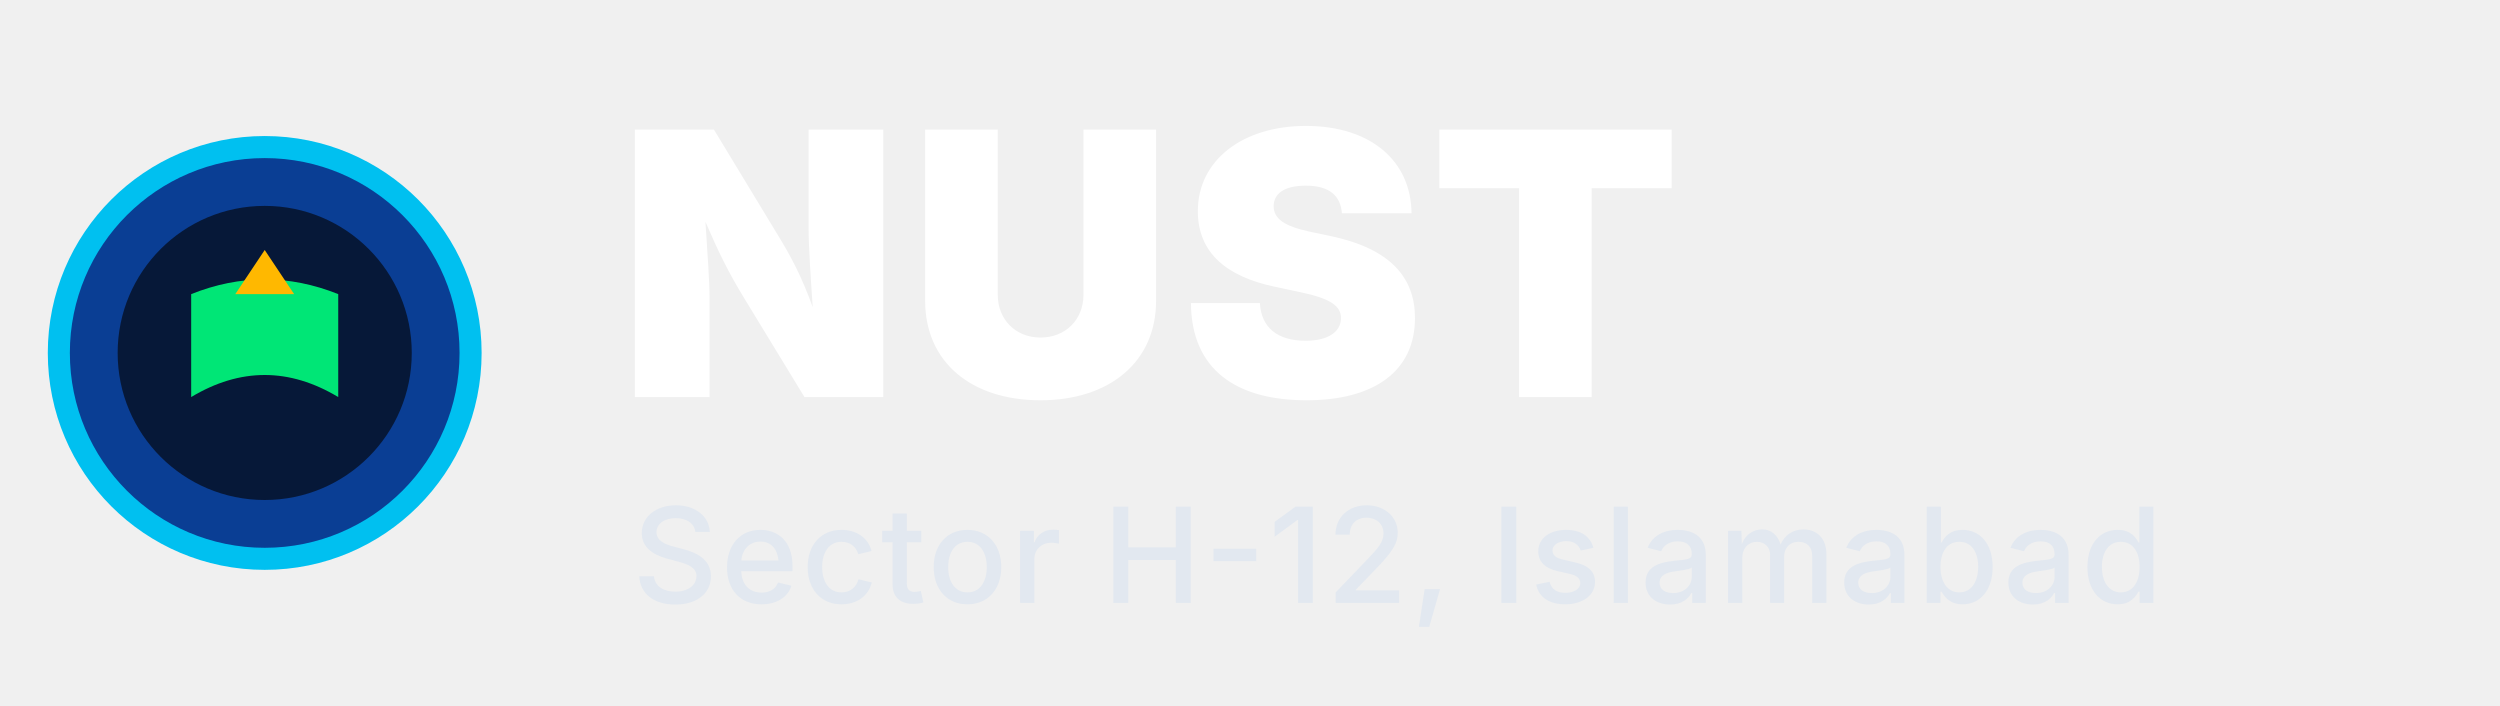
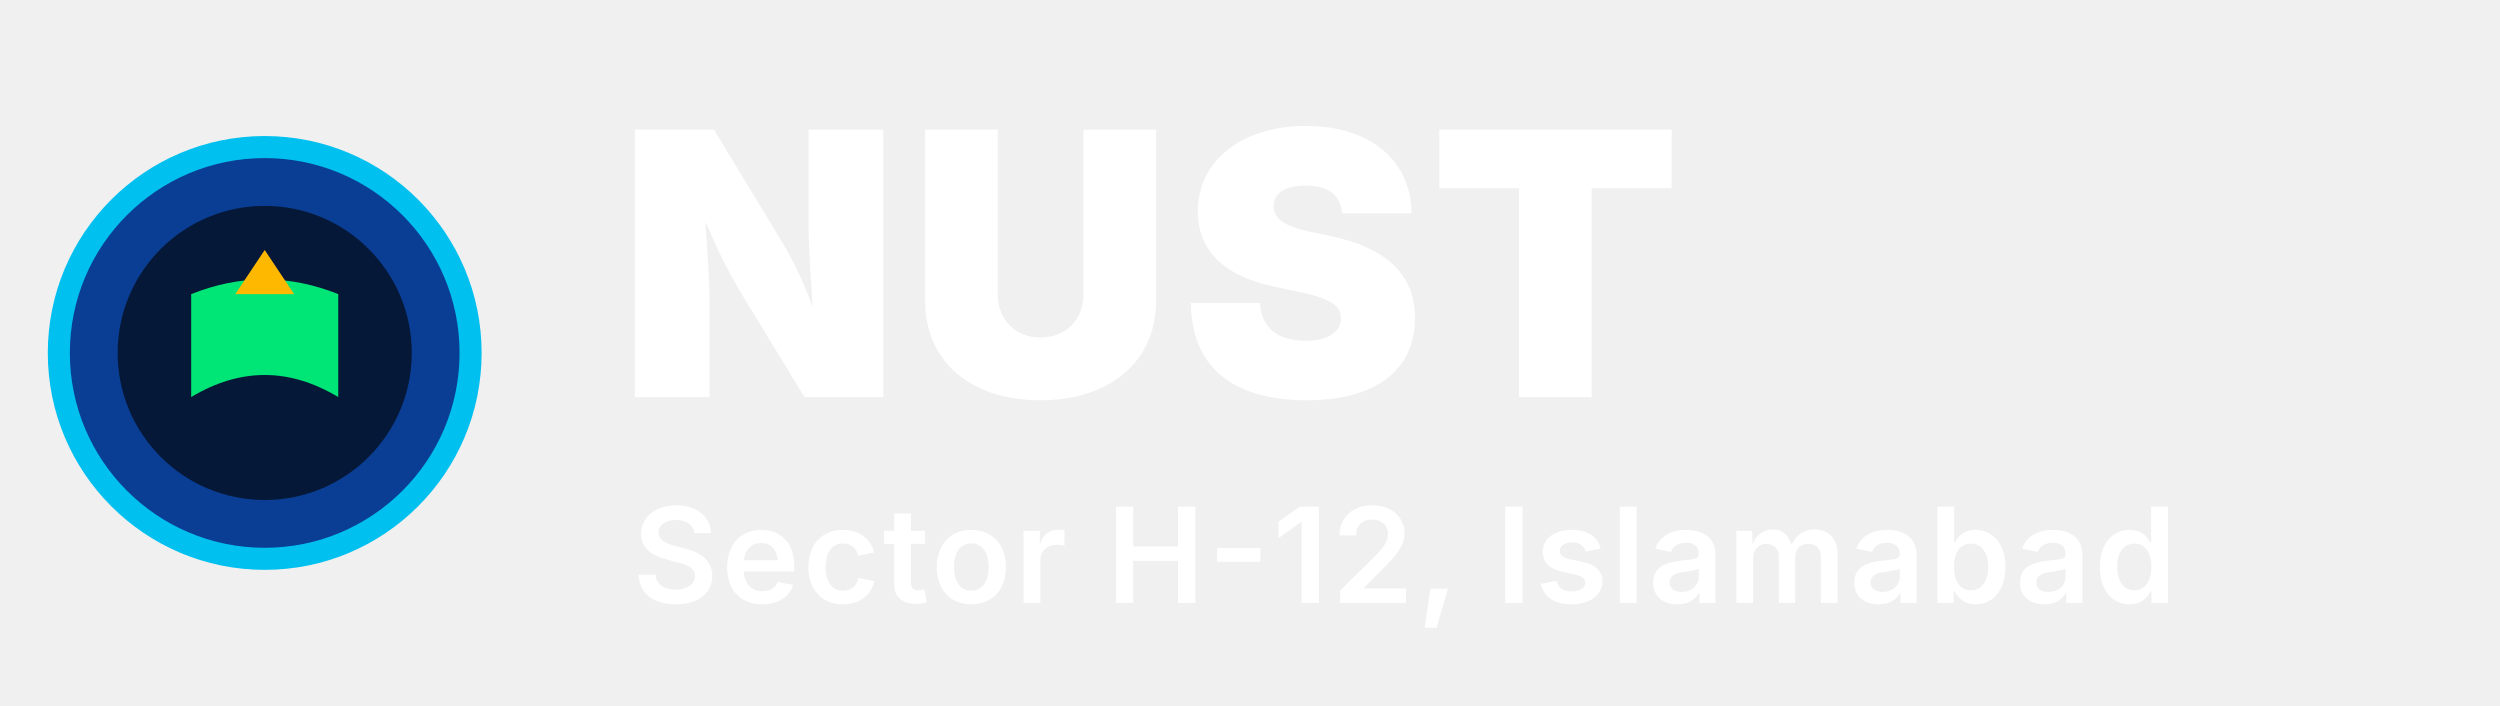
<svg xmlns="http://www.w3.org/2000/svg" width="170" height="48" viewBox="0 0 170 48" fill="none">
  <g transform="translate(18, 24)">
    <circle cx="0" cy="0" r="14" fill="#0A3E94" stroke="#00C0F0" stroke-width="1.5" />
    <circle cx="0" cy="0" r="10" fill="#061838" />
    <path d="M -5,3 Q 0,0 5,3 L 5,-4 Q 0,-6 -5,-4 Z" fill="#00E676" />
    <polygon points="0,-7 2,-4 -2,-4" fill="#FFB800" />
  </g>
  <text x="42" y="27" font-family="Inter, -apple-system, sans-serif" font-size="25" font-weight="900" fill="#FFFFFF" letter-spacing="0.5px">NUST</text>
-   <text x="43" y="41" font-family="Inter, -apple-system, sans-serif" font-size="9" font-weight="500" fill="#E2E8F0" letter-spacing="0.2px">Sector H-12, Islamabad</text>
+   <text x="43" y="41" font-family="Inter, -apple-system, sans-serif" font-size="9" font-weight="600" fill="#FFFFFF" letter-spacing="0.2px">Sector H-12, Islamabad</text>
</svg>
